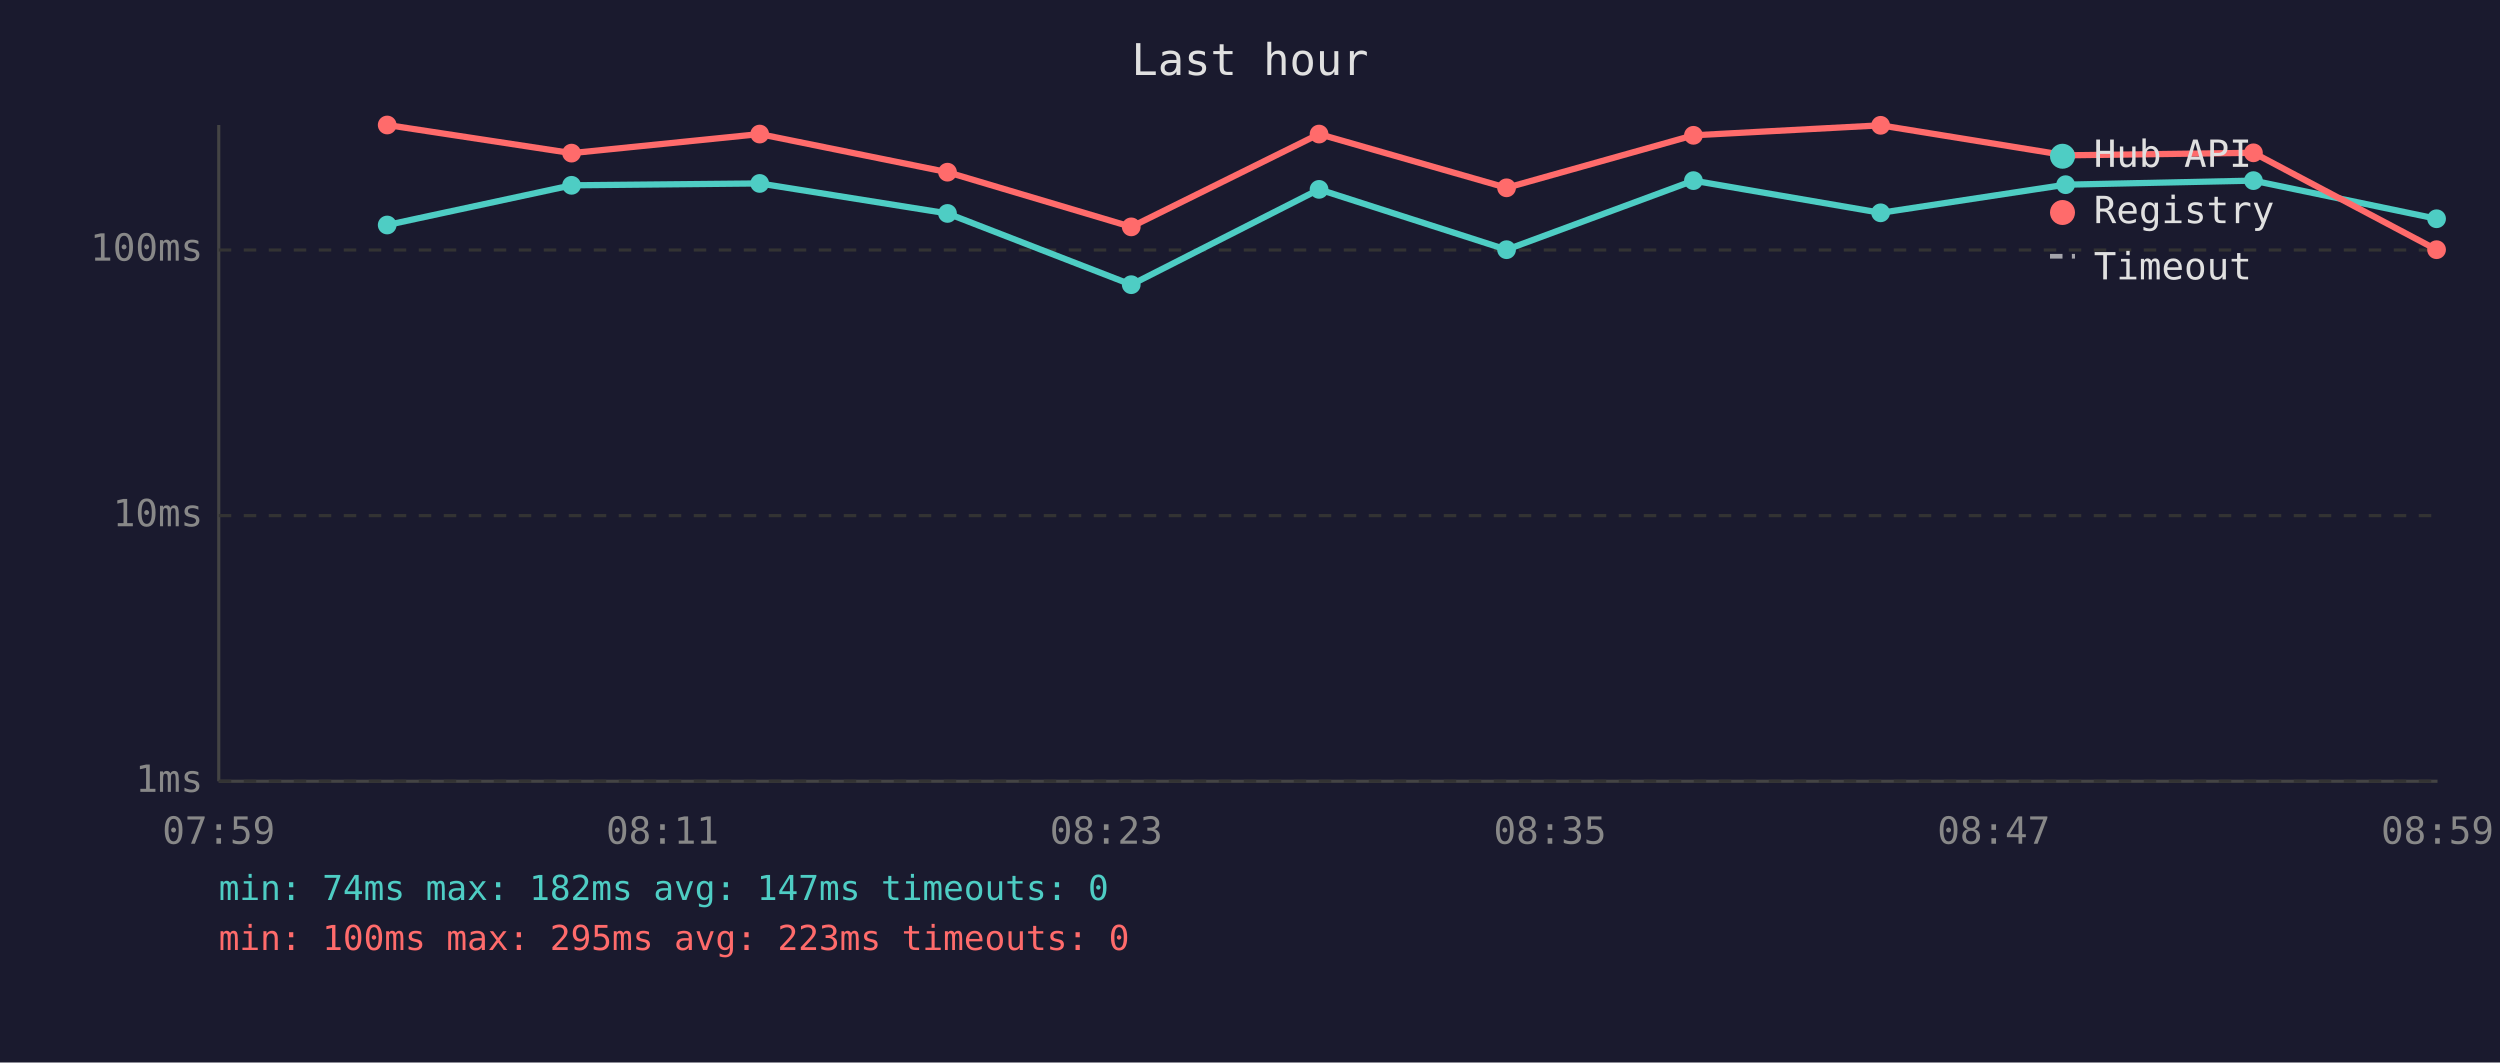
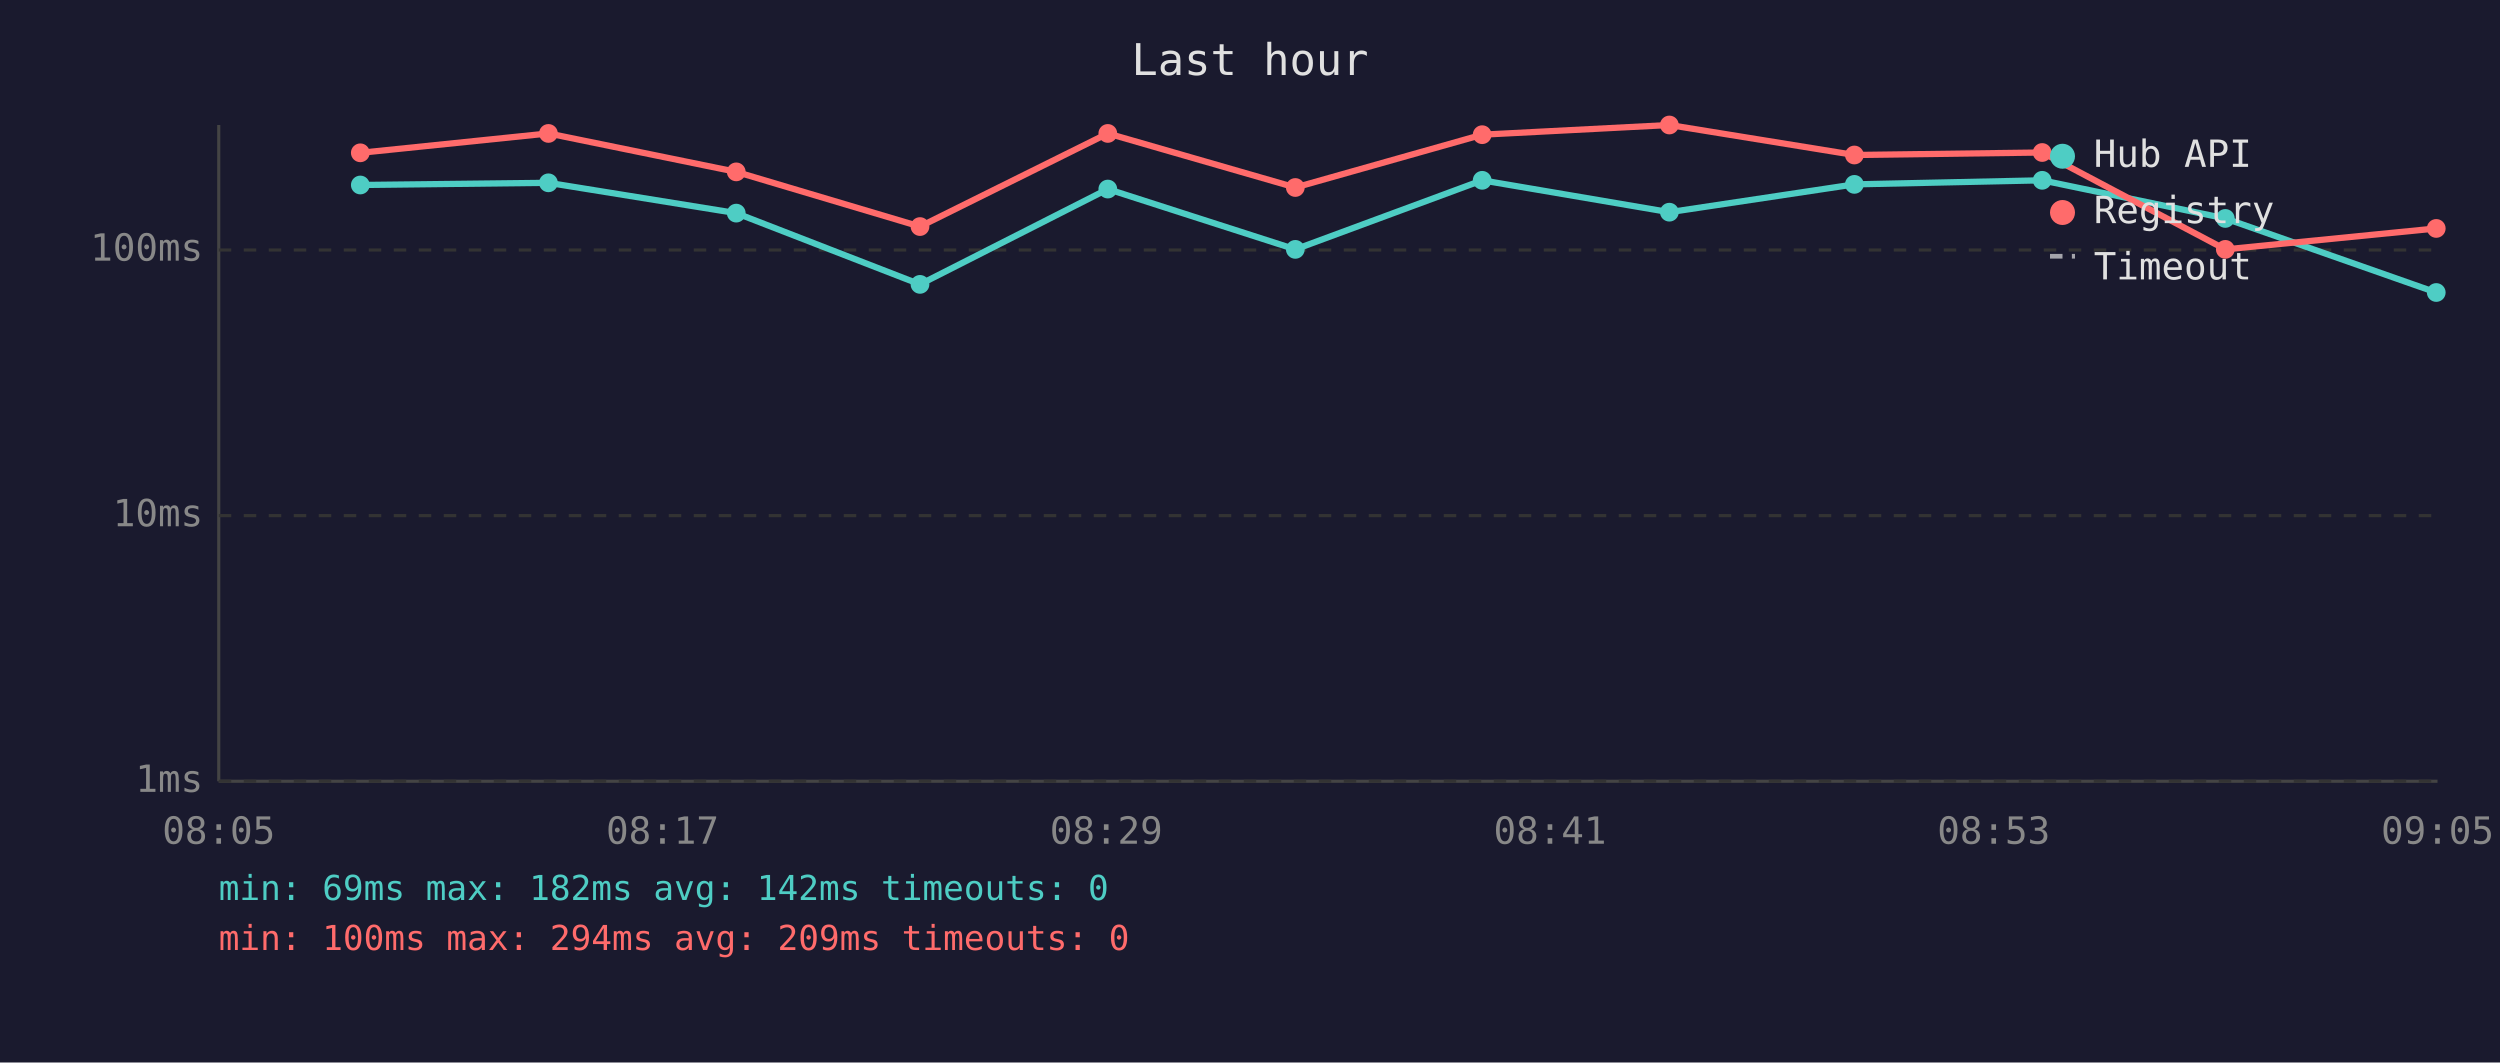
<svg xmlns="http://www.w3.org/2000/svg" viewBox="0 0 800 340" font-family="monospace" font-size="12">
  <rect width="800" height="340" fill="#1a1a2e" />
  <text x="400" y="24" fill="#e0e0e0" font-size="14" text-anchor="middle">Last hour</text>
  <line x1="70" y1="40" x2="70" y2="250" stroke="#444" stroke-width="1" />
  <line x1="70" y1="250" x2="780" y2="250" stroke="#444" stroke-width="1" />
  <line x1="70" y1="250" x2="780" y2="250" stroke="#333" stroke-width="1" stroke-dasharray="4" />
  <text x="65" y="250" fill="#888" text-anchor="end" dominant-baseline="middle">1ms</text>
  <line x1="70" y1="165" x2="780" y2="165" stroke="#333" stroke-width="1" stroke-dasharray="4" />
  <text x="65" y="165" fill="#888" text-anchor="end" dominant-baseline="middle">10ms</text>
  <line x1="70" y1="80" x2="780" y2="80" stroke="#333" stroke-width="1" stroke-dasharray="4" />
  <text x="65" y="80" fill="#888" text-anchor="end" dominant-baseline="middle">100ms</text>
-   <text x="70" y="270" fill="#888" text-anchor="middle">07:59</text>
-   <text x="212" y="270" fill="#888" text-anchor="middle">08:11</text>
-   <text x="354" y="270" fill="#888" text-anchor="middle">08:23</text>
-   <text x="496" y="270" fill="#888" text-anchor="middle">08:35</text>
-   <text x="638" y="270" fill="#888" text-anchor="middle">08:47</text>
-   <text x="780" y="270" fill="#888" text-anchor="middle">08:59</text>
-   <polyline points="123.9,72.0 182.9,59.3 243.1,58.7 303.2,68.3 362.0,91.1 422.1,60.6 482.1,79.9 541.9,57.8 601.8,68.1 661.0,59.1 721.1,57.8 779.7,70.0" fill="none" stroke="#4ecdc4" stroke-width="2" opacity="1" />
-   <circle cx="123.9" cy="72.0" r="3" fill="#4ecdc4" />
-   <circle cx="182.9" cy="59.3" r="3" fill="#4ecdc4" />
-   <circle cx="243.1" cy="58.7" r="3" fill="#4ecdc4" />
-   <circle cx="303.2" cy="68.3" r="3" fill="#4ecdc4" />
-   <circle cx="362.0" cy="91.1" r="3" fill="#4ecdc4" />
-   <circle cx="422.1" cy="60.6" r="3" fill="#4ecdc4" />
-   <circle cx="482.1" cy="79.9" r="3" fill="#4ecdc4" />
-   <circle cx="541.9" cy="57.8" r="3" fill="#4ecdc4" />
-   <circle cx="601.8" cy="68.1" r="3" fill="#4ecdc4" />
-   <circle cx="661.0" cy="59.1" r="3" fill="#4ecdc4" />
-   <circle cx="721.1" cy="57.8" r="3" fill="#4ecdc4" />
-   <circle cx="779.7" cy="70.0" r="3" fill="#4ecdc4" />
-   <polyline points="123.9,40.0 182.9,49.0 243.1,42.9 303.2,55.1 362.0,72.6 422.1,42.9 482.1,60.1 541.9,43.3 601.8,40.1 661.0,49.7 721.1,48.9 779.7,79.9" fill="none" stroke="#ff6b6b" stroke-width="2" opacity="1" />
-   <circle cx="123.9" cy="40.0" r="3" fill="#ff6b6b" />
-   <circle cx="182.9" cy="49.0" r="3" fill="#ff6b6b" />
-   <circle cx="243.1" cy="42.9" r="3" fill="#ff6b6b" />
-   <circle cx="303.2" cy="55.1" r="3" fill="#ff6b6b" />
-   <circle cx="362.0" cy="72.6" r="3" fill="#ff6b6b" />
-   <circle cx="422.1" cy="42.9" r="3" fill="#ff6b6b" />
-   <circle cx="482.1" cy="60.1" r="3" fill="#ff6b6b" />
-   <circle cx="541.9" cy="43.3" r="3" fill="#ff6b6b" />
-   <circle cx="601.8" cy="40.1" r="3" fill="#ff6b6b" />
-   <circle cx="661.0" cy="49.7" r="3" fill="#ff6b6b" />
-   <circle cx="721.1" cy="48.9" r="3" fill="#ff6b6b" />
-   <circle cx="779.7" cy="79.9" r="3" fill="#ff6b6b" />
+   <text x="70" y="270" fill="#888" text-anchor="middle">08:05</text>
+   <text x="212" y="270" fill="#888" text-anchor="middle">08:17</text>
+   <text x="354" y="270" fill="#888" text-anchor="middle">08:29</text>
+   <text x="496" y="270" fill="#888" text-anchor="middle">08:41</text>
+   <text x="638" y="270" fill="#888" text-anchor="middle">08:53</text>
+   <text x="780" y="270" fill="#888" text-anchor="middle">09:05</text>
+   <polyline points="115.3,59.2 175.5,58.5 235.6,68.2 294.4,91.0 354.5,60.5 414.5,79.8 474.3,57.7 534.2,67.9 593.4,59.0 653.5,57.7 712.1,69.9 779.6,93.6" fill="none" stroke="#4ecdc4" stroke-width="2" opacity="1" />
+   <circle cx="115.3" cy="59.2" r="3" fill="#4ecdc4" />
+   <circle cx="175.5" cy="58.5" r="3" fill="#4ecdc4" />
+   <circle cx="235.6" cy="68.2" r="3" fill="#4ecdc4" />
+   <circle cx="294.4" cy="91.0" r="3" fill="#4ecdc4" />
+   <circle cx="354.5" cy="60.5" r="3" fill="#4ecdc4" />
+   <circle cx="414.5" cy="79.8" r="3" fill="#4ecdc4" />
+   <circle cx="474.3" cy="57.7" r="3" fill="#4ecdc4" />
+   <circle cx="534.2" cy="67.9" r="3" fill="#4ecdc4" />
+   <circle cx="593.4" cy="59.0" r="3" fill="#4ecdc4" />
+   <circle cx="653.5" cy="57.7" r="3" fill="#4ecdc4" />
+   <circle cx="712.1" cy="69.9" r="3" fill="#4ecdc4" />
+   <circle cx="779.6" cy="93.6" r="3" fill="#4ecdc4" />
+   <polyline points="115.3,48.9 175.5,42.7 235.6,55.0 294.4,72.5 354.5,42.7 414.5,60.0 474.3,43.1 534.2,40.0 593.4,49.6 653.5,48.8 712.1,79.8 779.6,73.1" fill="none" stroke="#ff6b6b" stroke-width="2" opacity="1" />
+   <circle cx="115.3" cy="48.9" r="3" fill="#ff6b6b" />
+   <circle cx="175.5" cy="42.7" r="3" fill="#ff6b6b" />
+   <circle cx="235.6" cy="55.0" r="3" fill="#ff6b6b" />
+   <circle cx="294.4" cy="72.5" r="3" fill="#ff6b6b" />
+   <circle cx="354.5" cy="42.7" r="3" fill="#ff6b6b" />
+   <circle cx="414.5" cy="60.0" r="3" fill="#ff6b6b" />
+   <circle cx="474.3" cy="43.1" r="3" fill="#ff6b6b" />
+   <circle cx="534.2" cy="40.0" r="3" fill="#ff6b6b" />
+   <circle cx="593.4" cy="49.6" r="3" fill="#ff6b6b" />
+   <circle cx="653.5" cy="48.8" r="3" fill="#ff6b6b" />
+   <circle cx="712.1" cy="79.8" r="3" fill="#ff6b6b" />
+   <circle cx="779.6" cy="73.1" r="3" fill="#ff6b6b" />
  <circle cx="660" cy="50" r="4" fill="#4ecdc4" />
  <text x="670" y="50" fill="#e0e0e0" dominant-baseline="middle">Hub API</text>
  <circle cx="660" cy="68" r="4" fill="#ff6b6b" />
  <text x="670" y="68" fill="#e0e0e0" dominant-baseline="middle">Registry</text>
  <line x1="656" y1="82" x2="664" y2="82" stroke="#e0e0e0" stroke-width="1.5" stroke-dasharray="4,3" opacity="0.7" />
  <text x="670" y="86" fill="#e0e0e0" dominant-baseline="middle">Timeout</text>
-   <text x="70" y="288" fill="#4ecdc4" font-size="11">min: 74ms  max: 182ms  avg: 147ms  timeouts: 0</text>
-   <text x="70" y="304" fill="#ff6b6b" font-size="11">min: 100ms  max: 295ms  avg: 223ms  timeouts: 0</text>
+   <text x="70" y="288" fill="#4ecdc4" font-size="11">min: 69ms  max: 182ms  avg: 142ms  timeouts: 0</text>
+   <text x="70" y="304" fill="#ff6b6b" font-size="11">min: 100ms  max: 294ms  avg: 209ms  timeouts: 0</text>
</svg>
